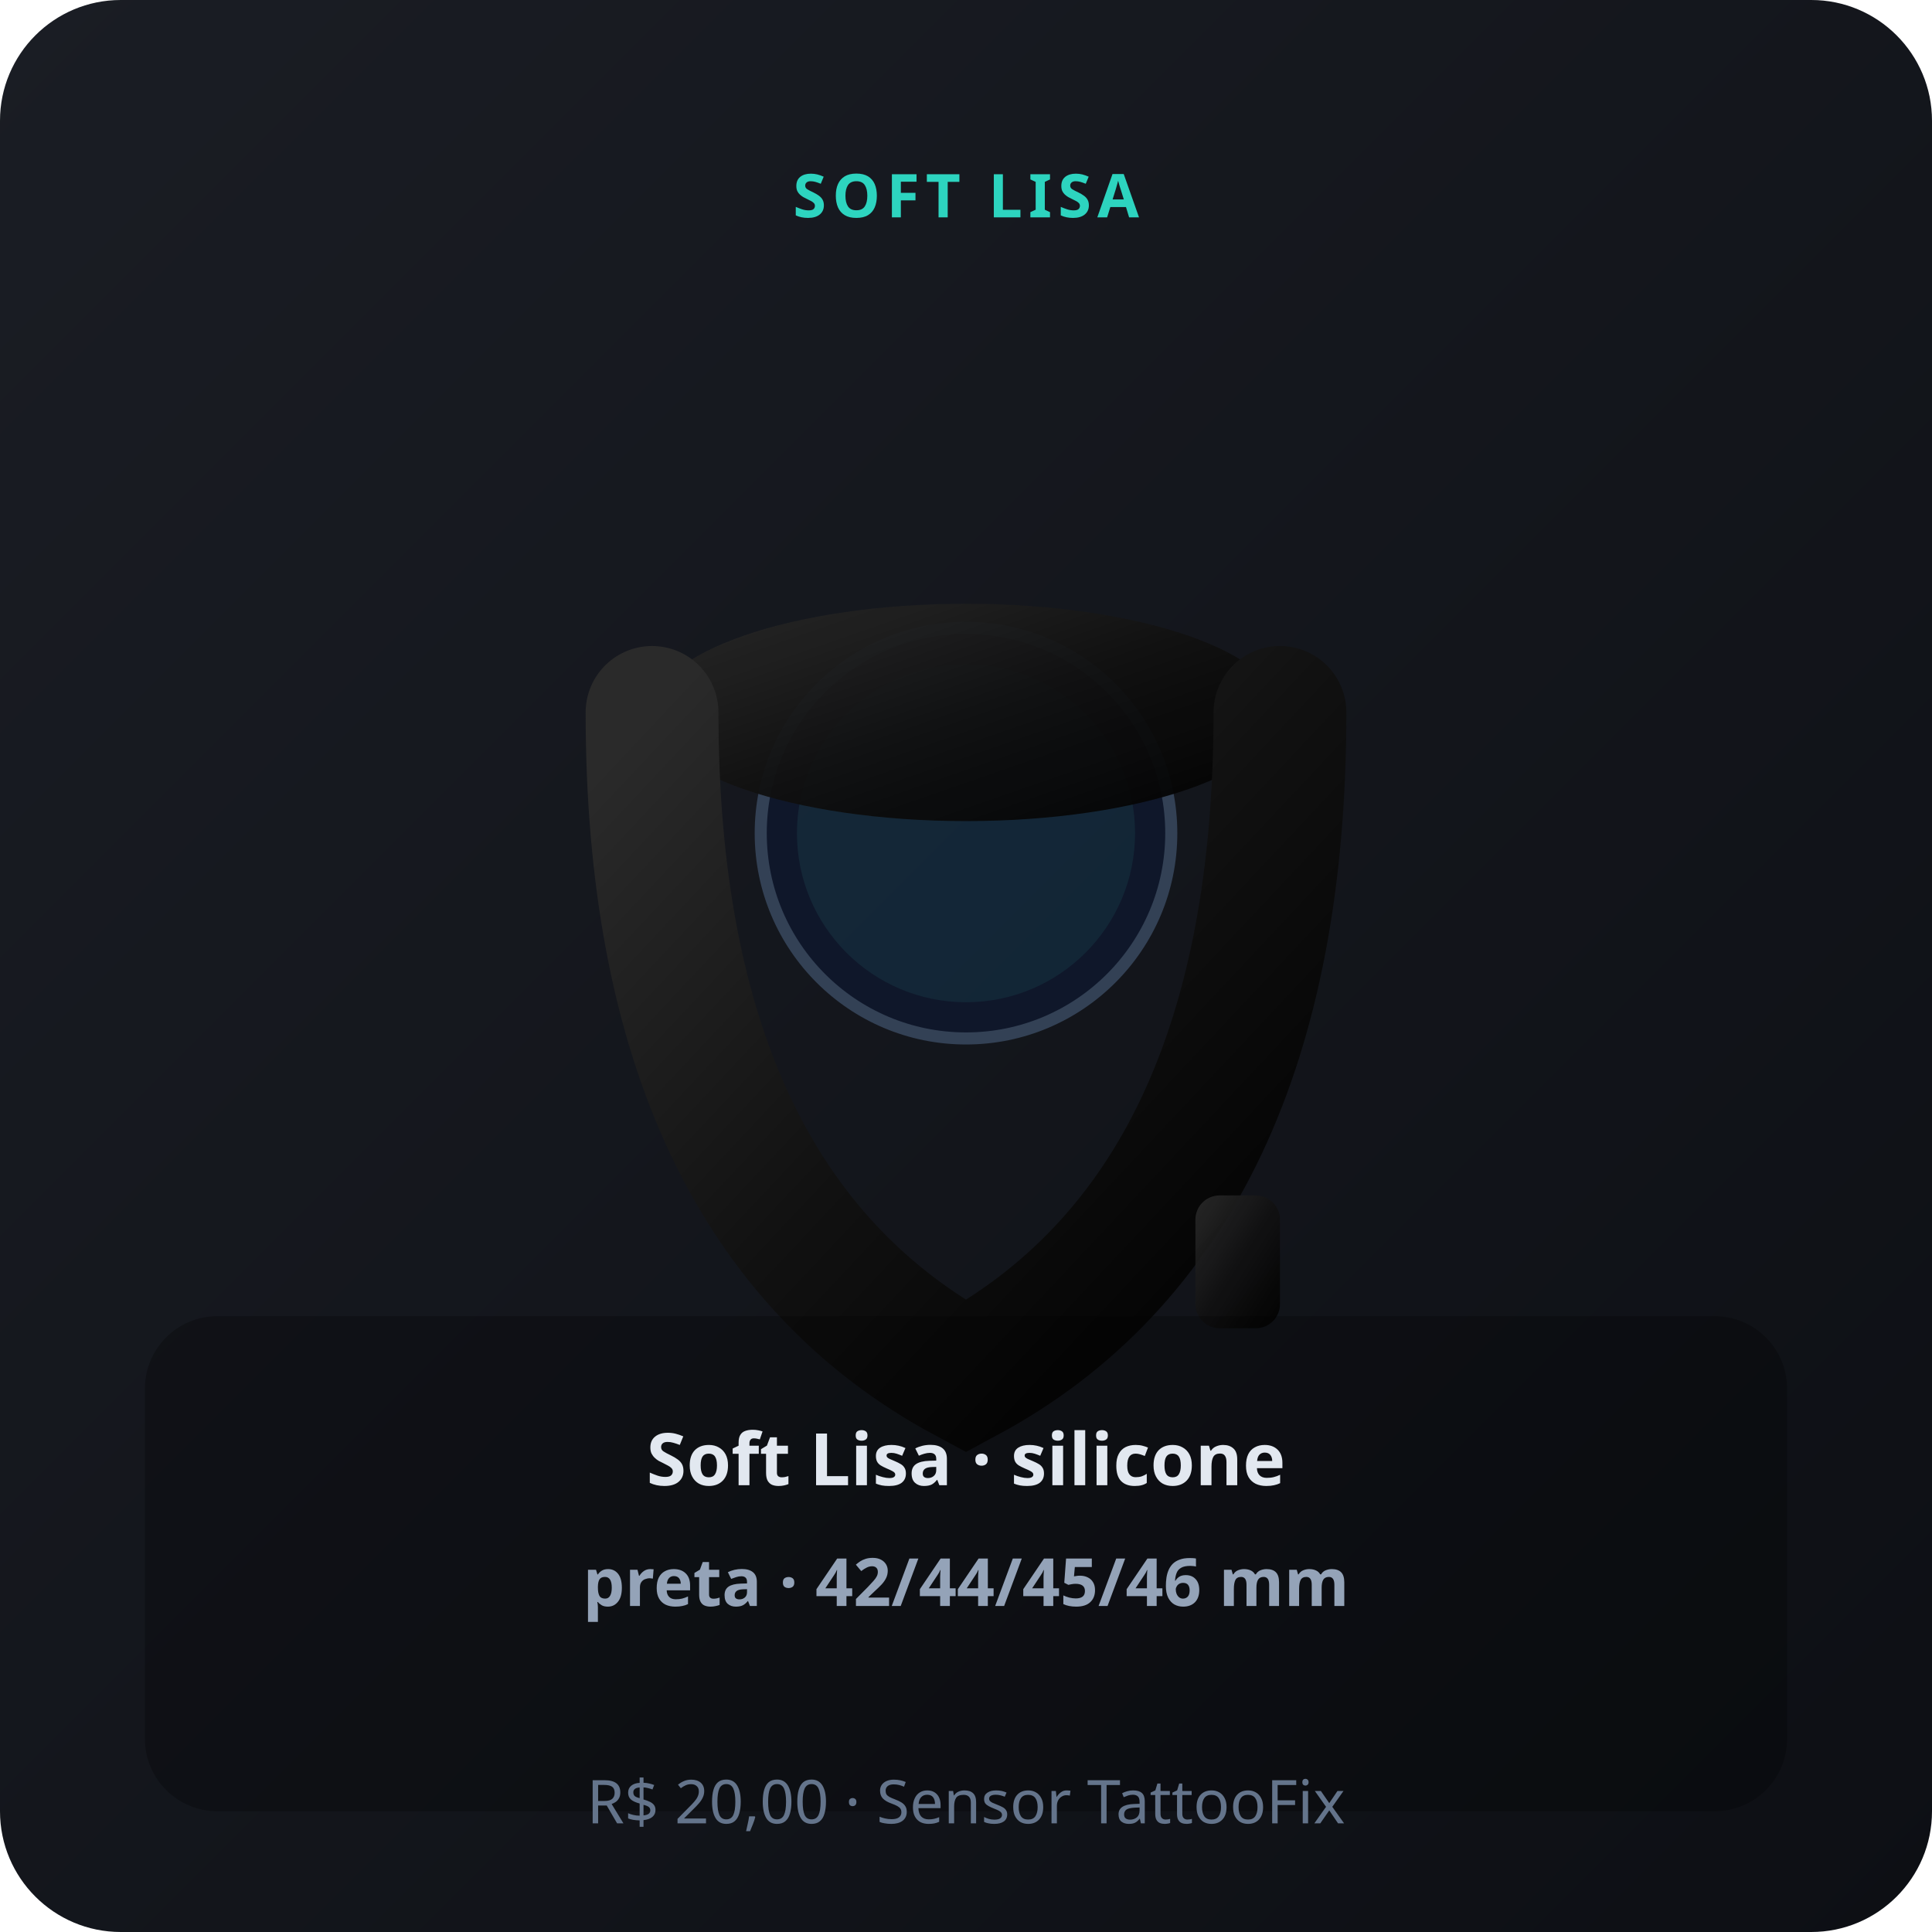
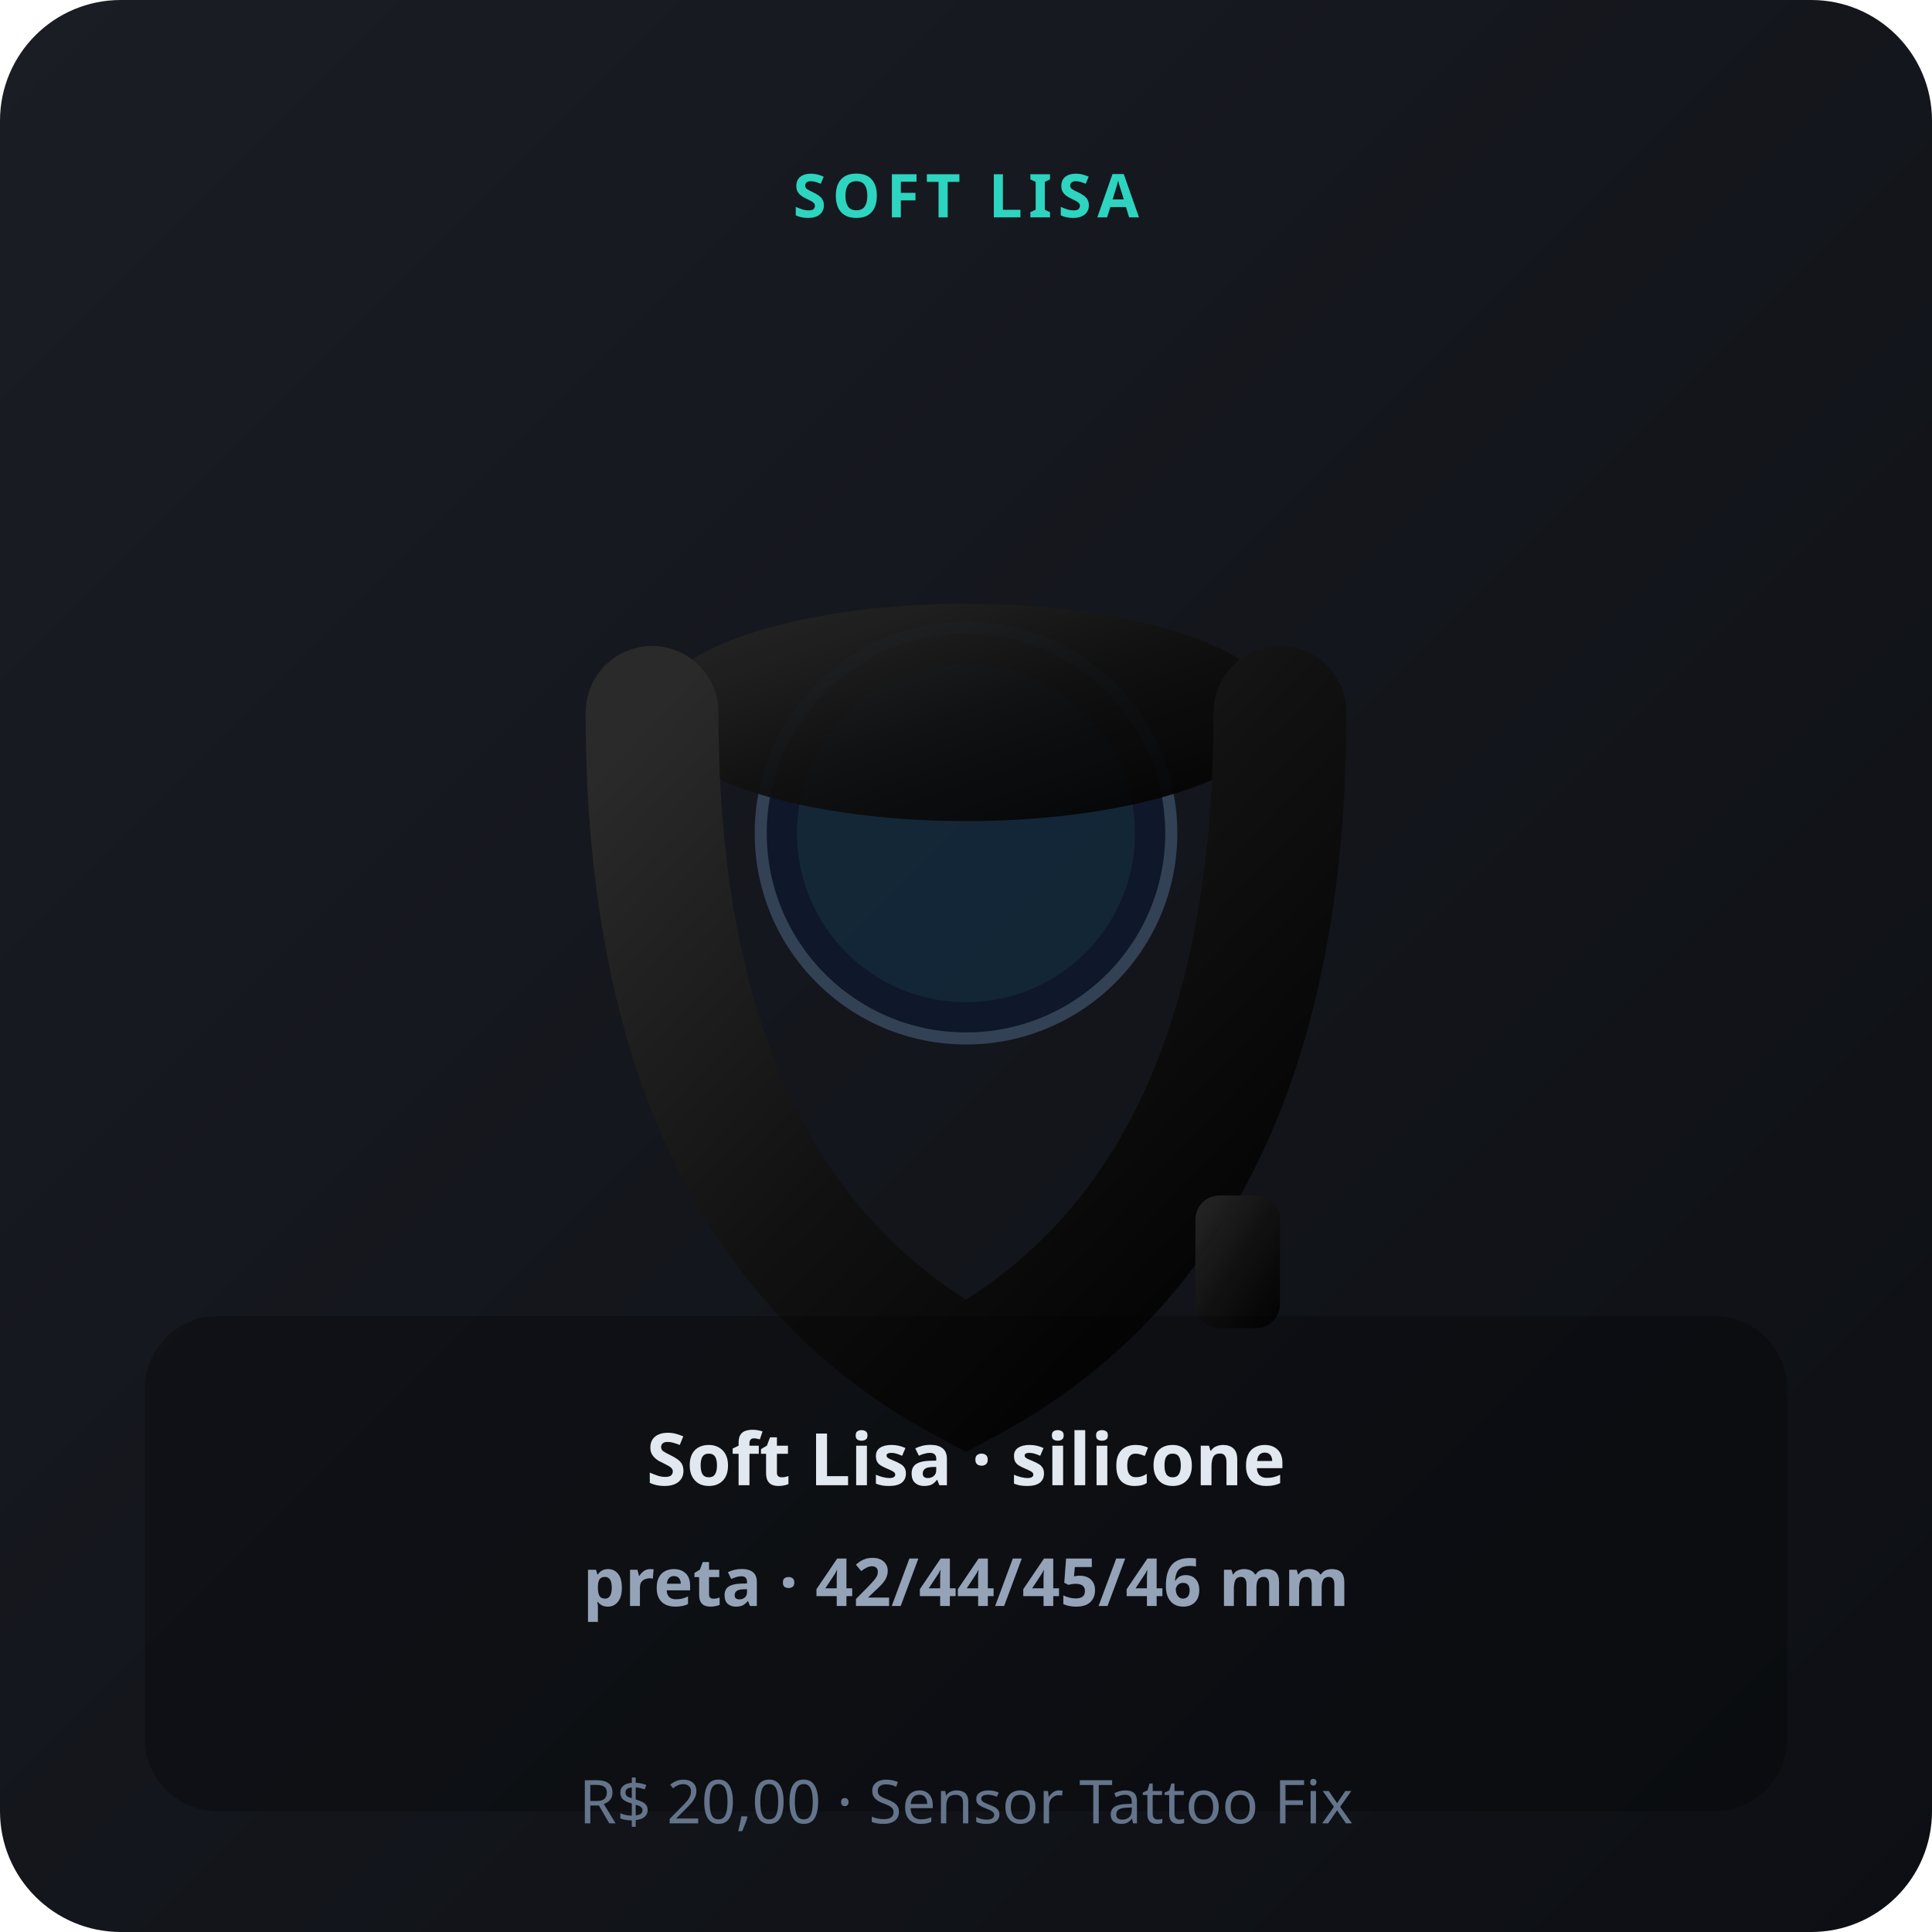
<svg xmlns="http://www.w3.org/2000/svg" viewBox="0 0 320 320" role="img" aria-label="Pulseira de Silicone Soft Lisa Tradicional — preta (42/44/45/46mm)">
  <defs>
    <linearGradient id="bgpulseirasportpreta4249" x1="0%" y1="0%" x2="100%" y2="100%">
      <stop offset="0%" stop-color="#1a1d24" />
      <stop offset="100%" stop-color="#0d0f14" />
    </linearGradient>
    <linearGradient id="bandpulseirasportpreta4249" x1="0%" y1="0%" x2="100%" y2="100%">
      <stop offset="0%" stop-color="#2a2a2a" />
      <stop offset="50%" stop-color="#111111" />
      <stop offset="100%" stop-color="#000000" />
    </linearGradient>
    <linearGradient id="accentpulseirasportpreta4249" x1="0%" y1="0%" x2="100%" y2="100%">
      <stop offset="0%" stop-color="#5eead4" />
      <stop offset="100%" stop-color="#2dd4bf" />
    </linearGradient>
  </defs>
  <rect width="320" height="320" rx="20" fill="url(#bgpulseirasportpreta4249)" />
  <text x="160" y="36" text-anchor="middle" fill="#2dd4bf" font-family="system-ui,sans-serif" font-size="10" font-weight="700" letter-spacing="1">SOFT LISA</text>
  <rect x="148" y="108" width="24" height="20" rx="6" fill="#1e293b" stroke="url(#accentpulseirasportpreta4249)" stroke-width="1.5" />
  <circle cx="160" cy="138" r="34" fill="#0f172a" stroke="#334155" stroke-width="2" />
  <circle cx="160" cy="138" r="28" fill="url(#accentpulseirasportpreta4249)" opacity="0.08" />
  <ellipse cx="160" cy="118" rx="52" ry="18" fill="url(#bandpulseirasportpreta4249)" opacity="0.95" />
  <path d="M108 118 Q108 200 160 228 Q212 200 212 118" fill="none" stroke="url(#bandpulseirasportpreta4249)" stroke-width="22" stroke-linecap="round" />
  <rect x="198" y="198" width="14" height="22" rx="4" fill="url(#bandpulseirasportpreta4249)" opacity="0.9" />
  <rect x="24" y="218" width="272" height="82" rx="12" fill="#000" fill-opacity="0.25" />
  <text x="160" y="246" text-anchor="middle" fill="#e2e8f0" font-family="system-ui,sans-serif" font-size="12" font-weight="700">Soft Lisa · silicone</text>
  <text x="160" y="266" text-anchor="middle" fill="#94a3b8" font-family="system-ui,sans-serif" font-size="11" font-weight="600">preta · 42/44/45/46 mm</text>
-   <text x="160" y="302" text-anchor="middle" fill="#64748b" font-family="system-ui,sans-serif" font-size="10">R$ 20,00 · Sensor TattooFix</text>
+   <text x="160" y="302" text-anchor="middle" fill="#64748b" font-family="system-ui,sans-serif" font-size="10">R$ 20,00 · Sensor Tattoo Fix</text>
</svg>
